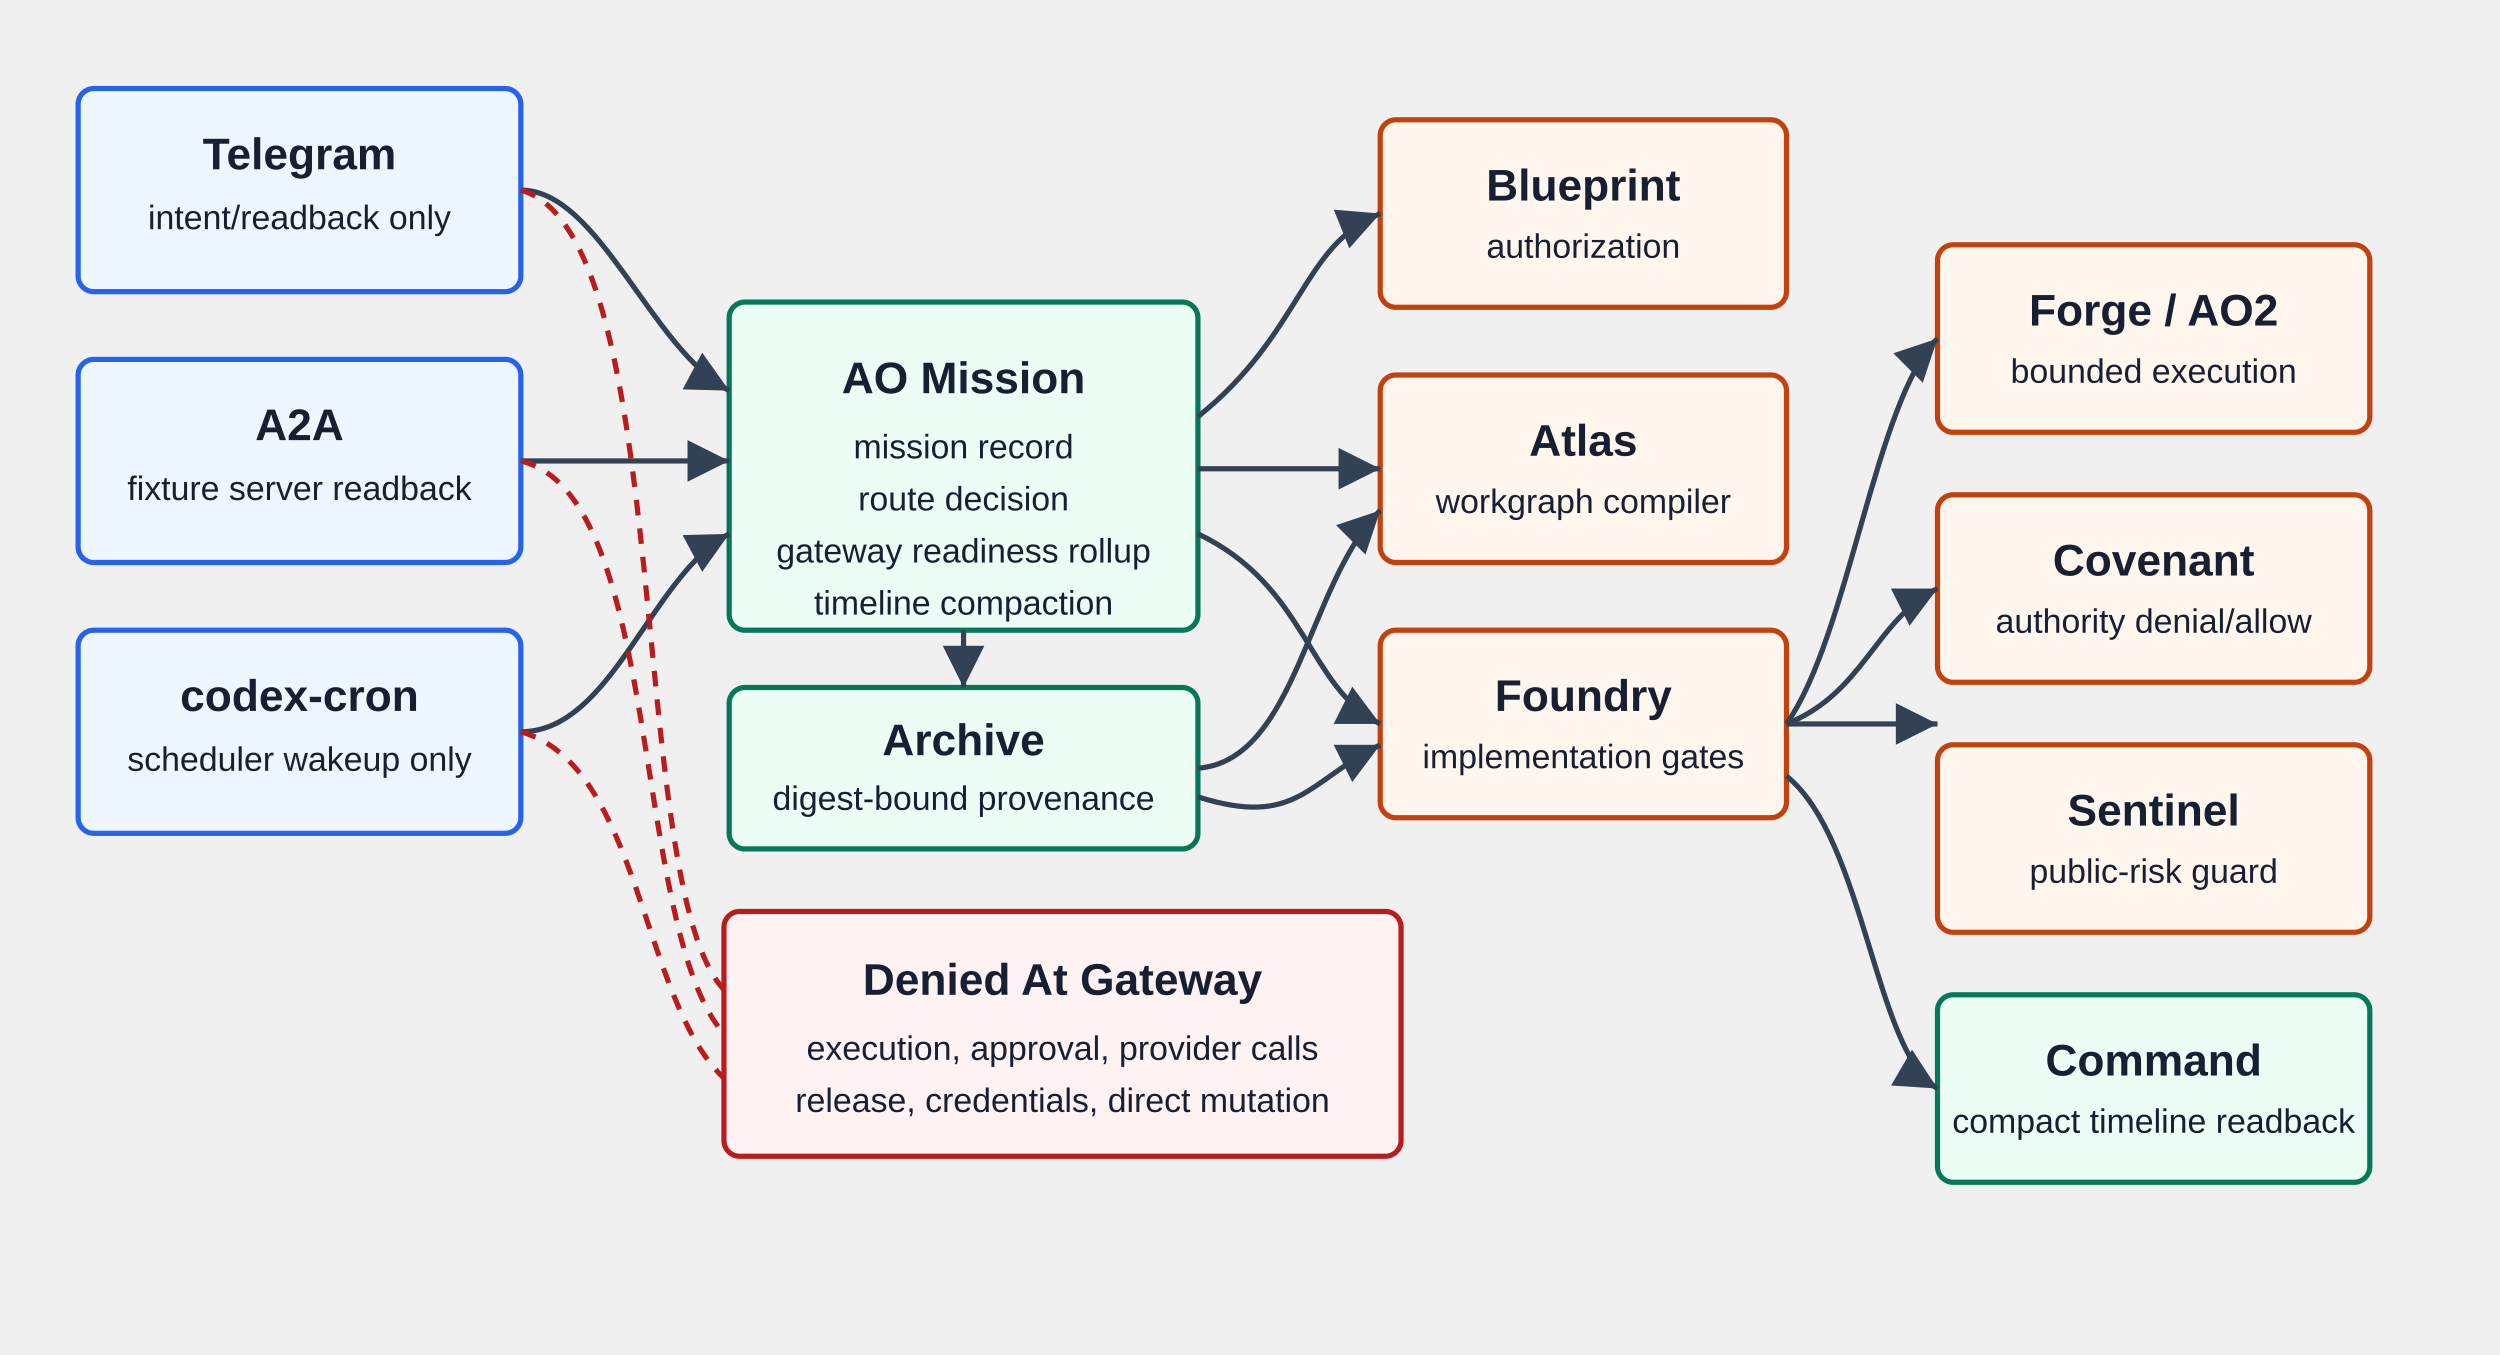
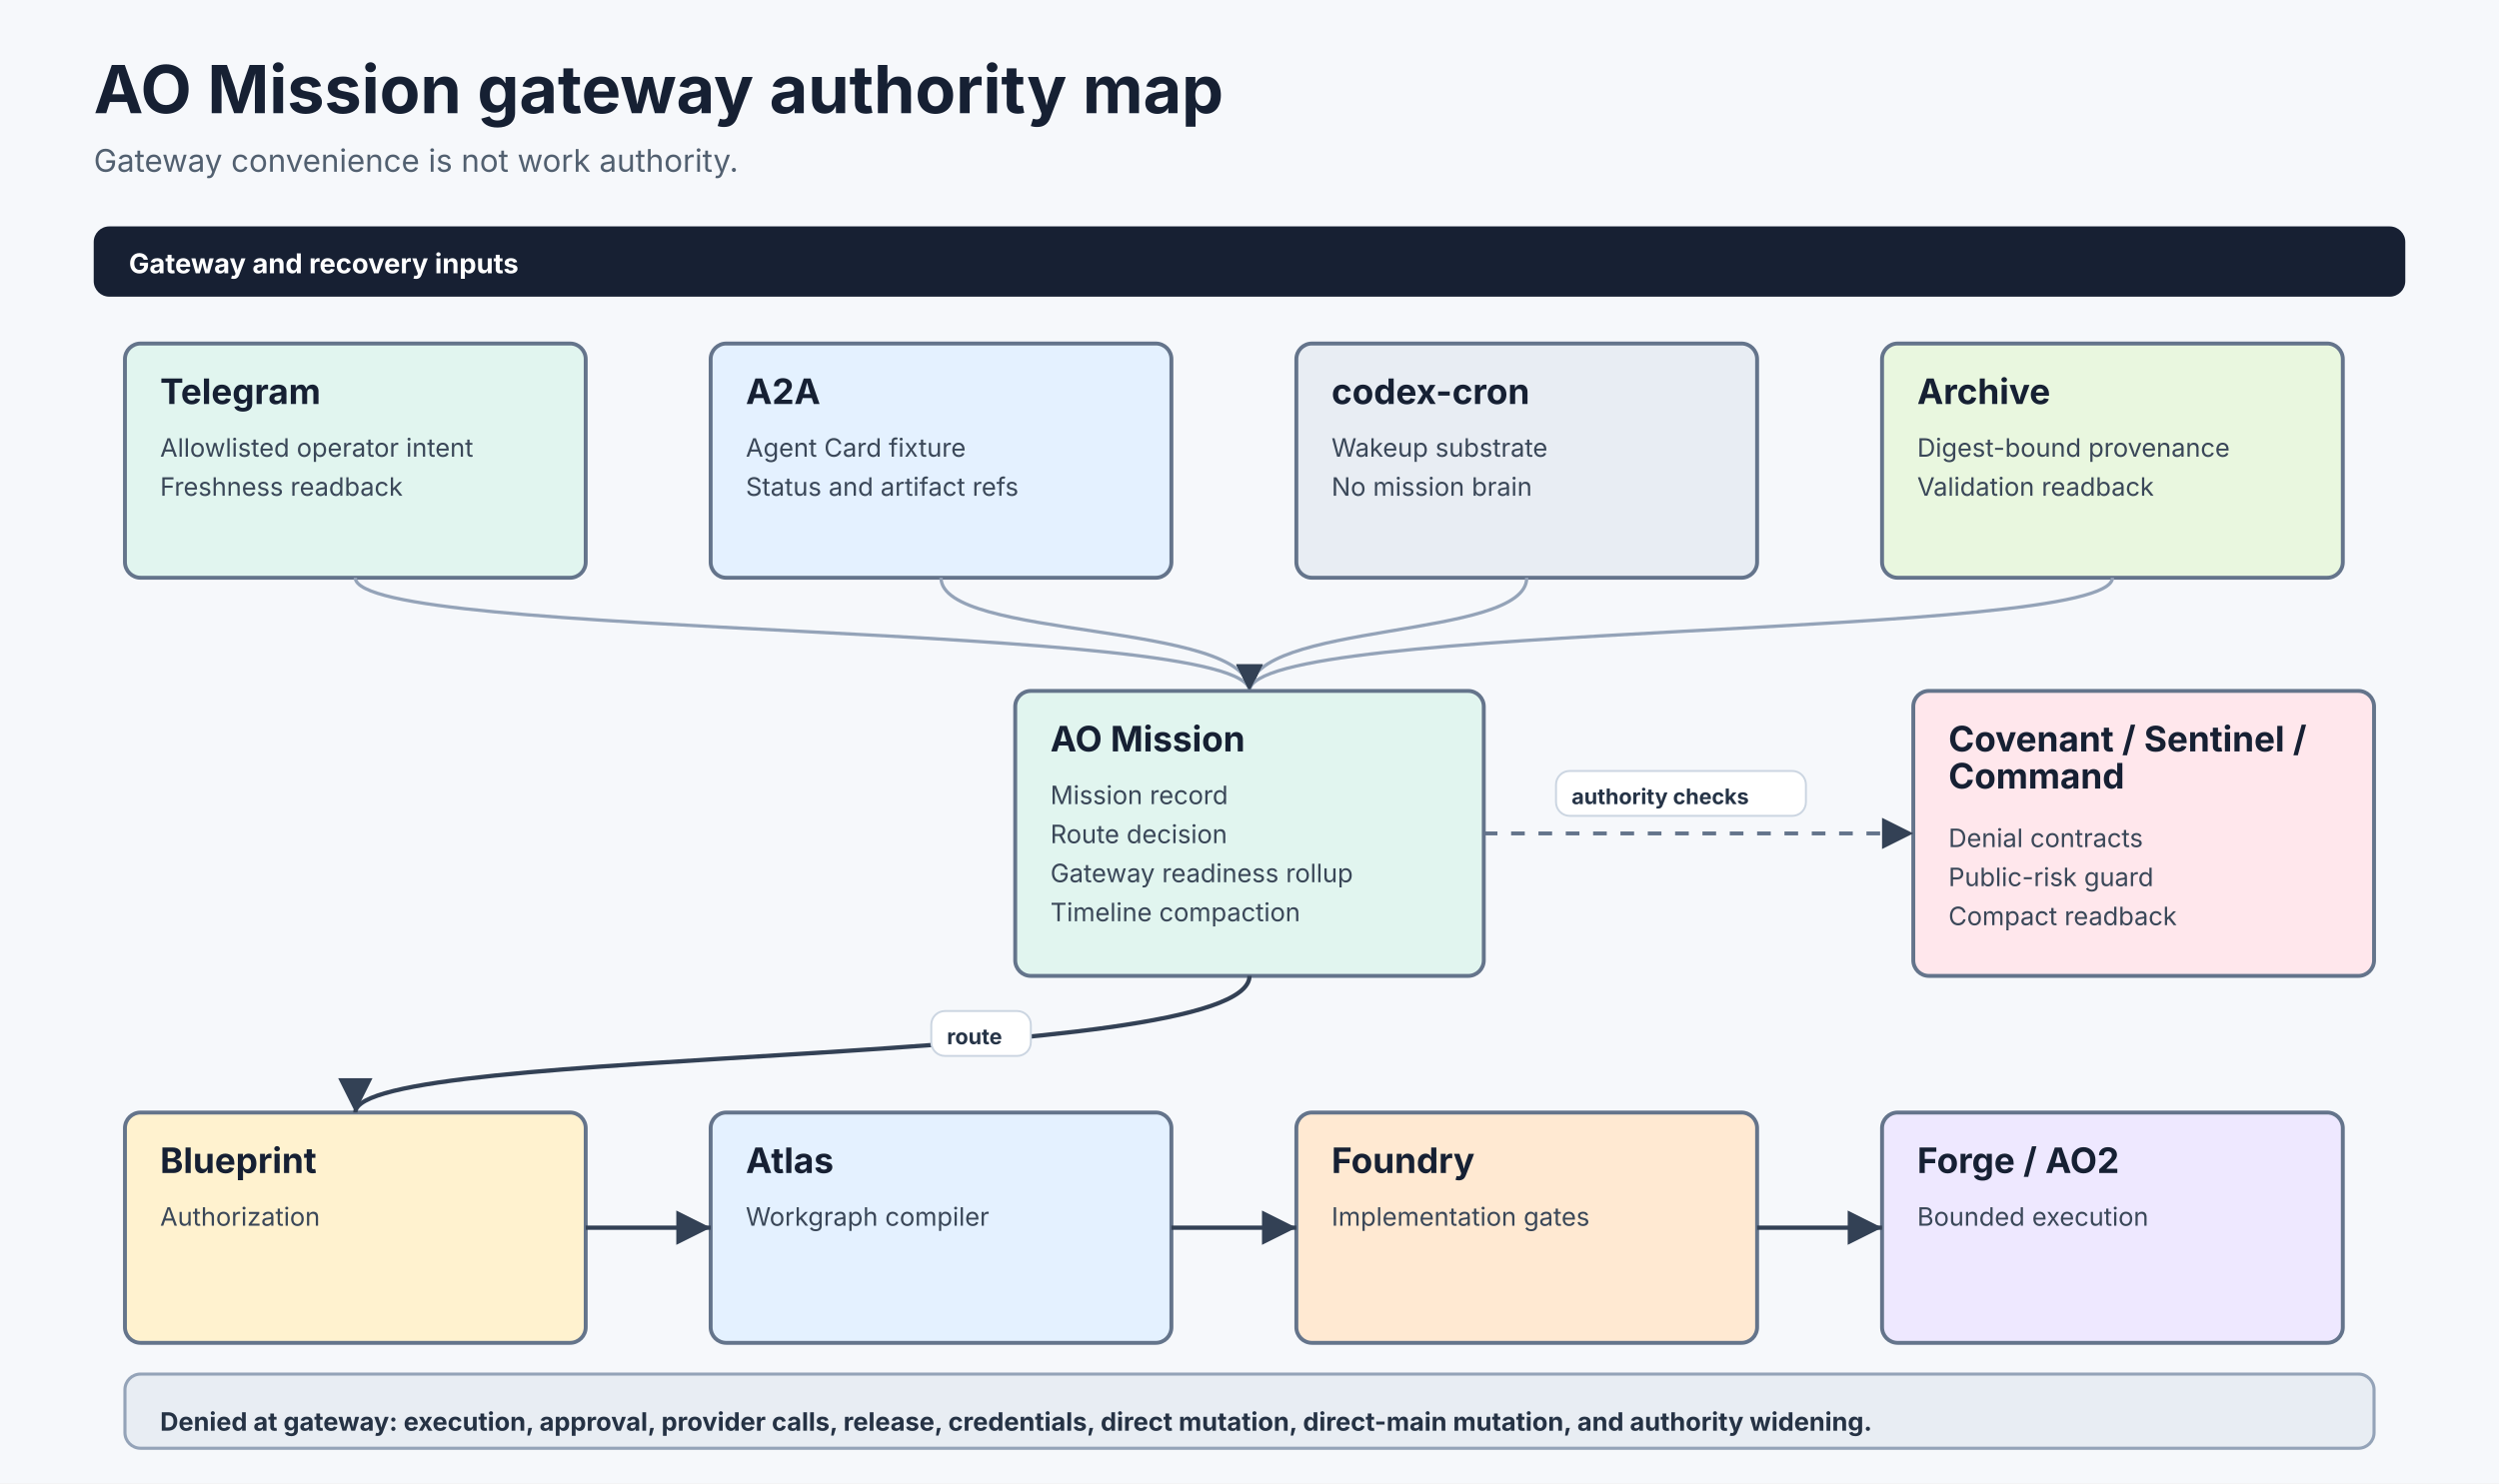
- <svg xmlns="http://www.w3.org/2000/svg" width="960" height="520" viewBox="0 0 960 520" role="img" aria-labelledby="title desc">
+ <svg xmlns="http://www.w3.org/2000/svg" width="1280" height="760" viewBox="0 0 1280 760" role="img" aria-labelledby="title desc">
  <defs>
-     <style>
-       text { font-family: Arial, sans-serif; fill: #172033; }
-       .box { fill: #f8fafc; stroke: #334155; stroke-width: 2; rx: 6; }
-       .input { fill: #eef6ff; stroke: #2563eb; }
-       .gate { fill: #fff7ed; stroke: #c2410c; }
-       .read { fill: #ecfdf5; stroke: #047857; }
-       .deny { fill: #fef2f2; stroke: #b91c1c; }
-       .label { font-size: 17px; font-weight: 700; }
-       .small { font-size: 13px; }
-       .arrow { stroke: #334155; stroke-width: 2; marker-end: url(#arrow); fill: none; }
-       .stop { stroke: #b91c1c; stroke-width: 2; stroke-dasharray: 6 5; fill: none; }
-     </style>
    <marker id="arrow" markerWidth="12" markerHeight="12" refX="10" refY="6" orient="auto">
      <path d="M2,2 L10,6 L2,10 Z" fill="#334155" />
    </marker>
+     <style>
+       .bg { fill: #f6f8fb; }
+       .title { font: 700 34px Inter, Arial, sans-serif; fill: #162033; }
+       .subtitle { font: 400 16px Inter, Arial, sans-serif; fill: #526070; }
+       .band { rx: 8; }
+       .bandText { font: 700 14px Inter, Arial, sans-serif; fill: #ffffff; letter-spacing: 0; }
+       .card { stroke-width: 2; rx: 8; }
+       .note { stroke-width: 1.6; rx: 8; }
+       .cardTitle { font: 700 18px Inter, Arial, sans-serif; fill: #162033; }
+       .body { font: 500 15px Inter, Arial, sans-serif; fill: #162033; }
+       .small { font: 400 13px Inter, Arial, sans-serif; fill: #3a4758; }
+       .smallStrong { font: 700 13px Inter, Arial, sans-serif; fill: #253244; }
+       .label { font: 700 11px Inter, Arial, sans-serif; fill: #263447; }
+       .chip { fill: #ffffff; stroke: #cbd5e1; stroke-width: 1; rx: 7; }
+       .arrow { stroke: #334155; stroke-width: 2.2; fill: none; marker-end: url(#arrow); }
+       .dash { stroke: #64748b; stroke-width: 2; stroke-dasharray: 7 7; fill: none; marker-end: url(#arrow); }
+       .soft { stroke: #94a3b8; stroke-width: 1.7; fill: none; marker-end: url(#arrow); }
+       .cell { stroke: #cbd5e1; stroke-width: 1.4; }
+       .cellHead { font: 700 14px Inter, Arial, sans-serif; fill: #162033; }
+       .cellText { font: 400 12px Inter, Arial, sans-serif; fill: #39485a; }
+     </style>
  </defs>
-   <rect x="30" y="34" width="170" height="78" class="box input" />
-   <text x="115" y="65" text-anchor="middle" class="label">Telegram</text>
-   <text x="115" y="88" text-anchor="middle" class="small">intent/readback only</text>
-   <rect x="30" y="138" width="170" height="78" class="box input" />
-   <text x="115" y="169" text-anchor="middle" class="label">A2A</text>
-   <text x="115" y="192" text-anchor="middle" class="small">fixture server readback</text>
-   <rect x="30" y="242" width="170" height="78" class="box input" />
-   <text x="115" y="273" text-anchor="middle" class="label">codex-cron</text>
-   <text x="115" y="296" text-anchor="middle" class="small">scheduler wakeup only</text>
-   <rect x="280" y="116" width="180" height="126" class="box read" />
-   <text x="370" y="151" text-anchor="middle" class="label">AO Mission</text>
-   <text x="370" y="176" text-anchor="middle" class="small">mission record</text>
-   <text x="370" y="196" text-anchor="middle" class="small">route decision</text>
-   <text x="370" y="216" text-anchor="middle" class="small">gateway readiness rollup</text>
-   <text x="370" y="236" text-anchor="middle" class="small">timeline compaction</text>
-   <rect x="280" y="264" width="180" height="62" class="box read" />
-   <text x="370" y="290" text-anchor="middle" class="label">Archive</text>
-   <text x="370" y="311" text-anchor="middle" class="small">digest-bound provenance</text>
-   <rect x="530" y="46" width="156" height="72" class="box gate" />
-   <text x="608" y="77" text-anchor="middle" class="label">Blueprint</text>
-   <text x="608" y="99" text-anchor="middle" class="small">authorization</text>
-   <rect x="530" y="144" width="156" height="72" class="box gate" />
-   <text x="608" y="175" text-anchor="middle" class="label">Atlas</text>
-   <text x="608" y="197" text-anchor="middle" class="small">workgraph compiler</text>
-   <rect x="530" y="242" width="156" height="72" class="box gate" />
-   <text x="608" y="273" text-anchor="middle" class="label">Foundry</text>
-   <text x="608" y="295" text-anchor="middle" class="small">implementation gates</text>
-   <rect x="744" y="94" width="166" height="72" class="box gate" />
-   <text x="827" y="125" text-anchor="middle" class="label">Forge / AO2</text>
-   <text x="827" y="147" text-anchor="middle" class="small">bounded execution</text>
-   <rect x="744" y="190" width="166" height="72" class="box gate" />
-   <text x="827" y="221" text-anchor="middle" class="label">Covenant</text>
-   <text x="827" y="243" text-anchor="middle" class="small">authority denial/allow</text>
-   <rect x="744" y="286" width="166" height="72" class="box gate" />
-   <text x="827" y="317" text-anchor="middle" class="label">Sentinel</text>
-   <text x="827" y="339" text-anchor="middle" class="small">public-risk guard</text>
-   <rect x="744" y="382" width="166" height="72" class="box read" />
-   <text x="827" y="413" text-anchor="middle" class="label">Command</text>
-   <text x="827" y="435" text-anchor="middle" class="small">compact timeline readback</text>
-   <rect x="278" y="350" width="260" height="94" class="box deny" />
-   <text x="408" y="382" text-anchor="middle" class="label">Denied At Gateway</text>
-   <text x="408" y="407" text-anchor="middle" class="small">execution, approval, provider calls</text>
-   <text x="408" y="427" text-anchor="middle" class="small">release, credentials, direct mutation</text>
-   <path d="M200 73 C230 73 250 134 280 150" class="arrow" />
-   <path d="M200 177 H280" class="arrow" />
-   <path d="M200 281 C235 281 250 221 280 205" class="arrow" />
-   <path d="M370 242 V264" class="arrow" />
-   <path d="M460 295 C498 292 502 224 530 196" class="arrow" />
-   <path d="M460 306 C498 318 502 300 530 286" class="arrow" />
-   <path d="M460 160 C500 128 500 94 530 82" class="arrow" />
-   <path d="M460 180 H530" class="arrow" />
-   <path d="M460 205 C502 225 502 264 530 278" class="arrow" />
-   <path d="M686 278 C710 244 720 154 744 130" class="arrow" />
-   <path d="M686 278 C716 266 720 238 744 226" class="arrow" />
-   <path d="M686 278 H744" class="arrow" />
-   <path d="M686 298 C716 322 720 404 744 418" class="arrow" />
-   <path d="M200 73 C260 90 240 340 278 380" class="stop" />
-   <path d="M200 177 C255 190 242 356 278 397" class="stop" />
-   <path d="M200 281 C246 294 246 384 278 414" class="stop" />
+   <rect class="bg" width="1280" height="760" />
+   <text class="title" x="48" y="58">AO Mission gateway authority map</text>
+   <text class="subtitle" x="48" y="88">Gateway convenience is not work authority.</text>
+   <rect class="band" x="48" y="116" width="1184" height="36" fill="#172033" />
+   <text class="bandText" x="66" y="140">Gateway and recovery inputs</text>
+   <rect class="card" x="64" y="176" width="236" height="120" fill="#e1f5ef" stroke="#64748b" />
+   <text class="cardTitle" x="82" y="207">Telegram</text>
+   <text class="small" x="82" y="234">Allowlisted operator intent</text>
+   <text class="small" x="82" y="254">Freshness readback</text>
+   <path class="soft" d="M182 296 C182 328 640 318 640 354" />
+   <rect class="card" x="364" y="176" width="236" height="120" fill="#e4f1ff" stroke="#64748b" />
+   <text class="cardTitle" x="382" y="207">A2A</text>
+   <text class="small" x="382" y="234">Agent Card fixture</text>
+   <text class="small" x="382" y="254">Status and artifact refs</text>
+   <path class="soft" d="M482 296 C482 328 640 318 640 354" />
+   <rect class="card" x="664" y="176" width="236" height="120" fill="#e8edf3" stroke="#64748b" />
+   <text class="cardTitle" x="682" y="207">codex-cron</text>
+   <text class="small" x="682" y="234">Wakeup substrate</text>
+   <text class="small" x="682" y="254">No mission brain</text>
+   <path class="soft" d="M782 296 C782 328 640 318 640 354" />
+   <rect class="card" x="964" y="176" width="236" height="120" fill="#e9f7df" stroke="#64748b" />
+   <text class="cardTitle" x="982" y="207">Archive</text>
+   <text class="small" x="982" y="234">Digest-bound provenance</text>
+   <text class="small" x="982" y="254">Validation readback</text>
+   <path class="soft" d="M1082 296 C1082 328 640 318 640 354" />
+   <rect class="card" x="520" y="354" width="240" height="146" fill="#e1f5ef" stroke="#64748b" />
+   <text class="cardTitle" x="538" y="385">AO Mission</text>
+   <text class="small" x="538" y="412">Mission record</text>
+   <text class="small" x="538" y="432">Route decision</text>
+   <text class="small" x="538" y="452">Gateway readiness rollup</text>
+   <text class="small" x="538" y="472">Timeline compaction</text>
+   <rect class="card" x="64" y="570" width="236" height="118" fill="#fff2cf" stroke="#64748b" />
+   <text class="cardTitle" x="82" y="601">Blueprint</text>
+   <text class="small" x="82" y="628">Authorization</text>
+   <path class="arrow" d="M640 500 C640 548 182 535 182 570" />
+   <rect class="chip" x="477" y="518" width="51" height="23" />
+   <text class="label" x="485" y="535">route</text>
+   <rect class="card" x="364" y="570" width="236" height="118" fill="#e4f1ff" stroke="#64748b" />
+   <text class="cardTitle" x="382" y="601">Atlas</text>
+   <text class="small" x="382" y="628">Workgraph compiler</text>
+   <path class="arrow" d="M300 629 L364 629" />
+   <rect class="card" x="664" y="570" width="236" height="118" fill="#ffe9d2" stroke="#64748b" />
+   <text class="cardTitle" x="682" y="601">Foundry</text>
+   <text class="small" x="682" y="628">Implementation gates</text>
+   <path class="arrow" d="M600 629 L664 629" />
+   <rect class="card" x="964" y="570" width="236" height="118" fill="#eee8ff" stroke="#64748b" />
+   <text class="cardTitle" x="982" y="601">Forge / AO2</text>
+   <text class="small" x="982" y="628">Bounded execution</text>
+   <path class="arrow" d="M900 629 L964 629" />
+   <rect class="card" x="980" y="354" width="236" height="146" fill="#ffe7ec" stroke="#64748b" />
+   <text class="cardTitle" x="998" y="385">
+     <tspan x="998" dy="0">Covenant / Sentinel /</tspan>
+     <tspan x="998" dy="19">Command</tspan>
+   </text>
+   <text class="small" x="998" y="434">Denial contracts</text>
+   <text class="small" x="998" y="454">Public-risk guard</text>
+   <text class="small" x="998" y="474">Compact readback</text>
+   <path class="dash" d="M760 427 L980 427" />
+   <rect class="chip" x="797" y="395" width="128" height="23" />
+   <text class="label" x="805" y="412">authority checks</text>
+   <rect class="note" x="64" y="704" width="1152" height="38" fill="#e8edf3" stroke="#94a3b8" />
+   <text class="smallStrong" x="82" y="733">Denied at gateway: execution, approval, provider calls, release, credentials, direct mutation, direct-main mutation, and authority widening.</text>
</svg>
